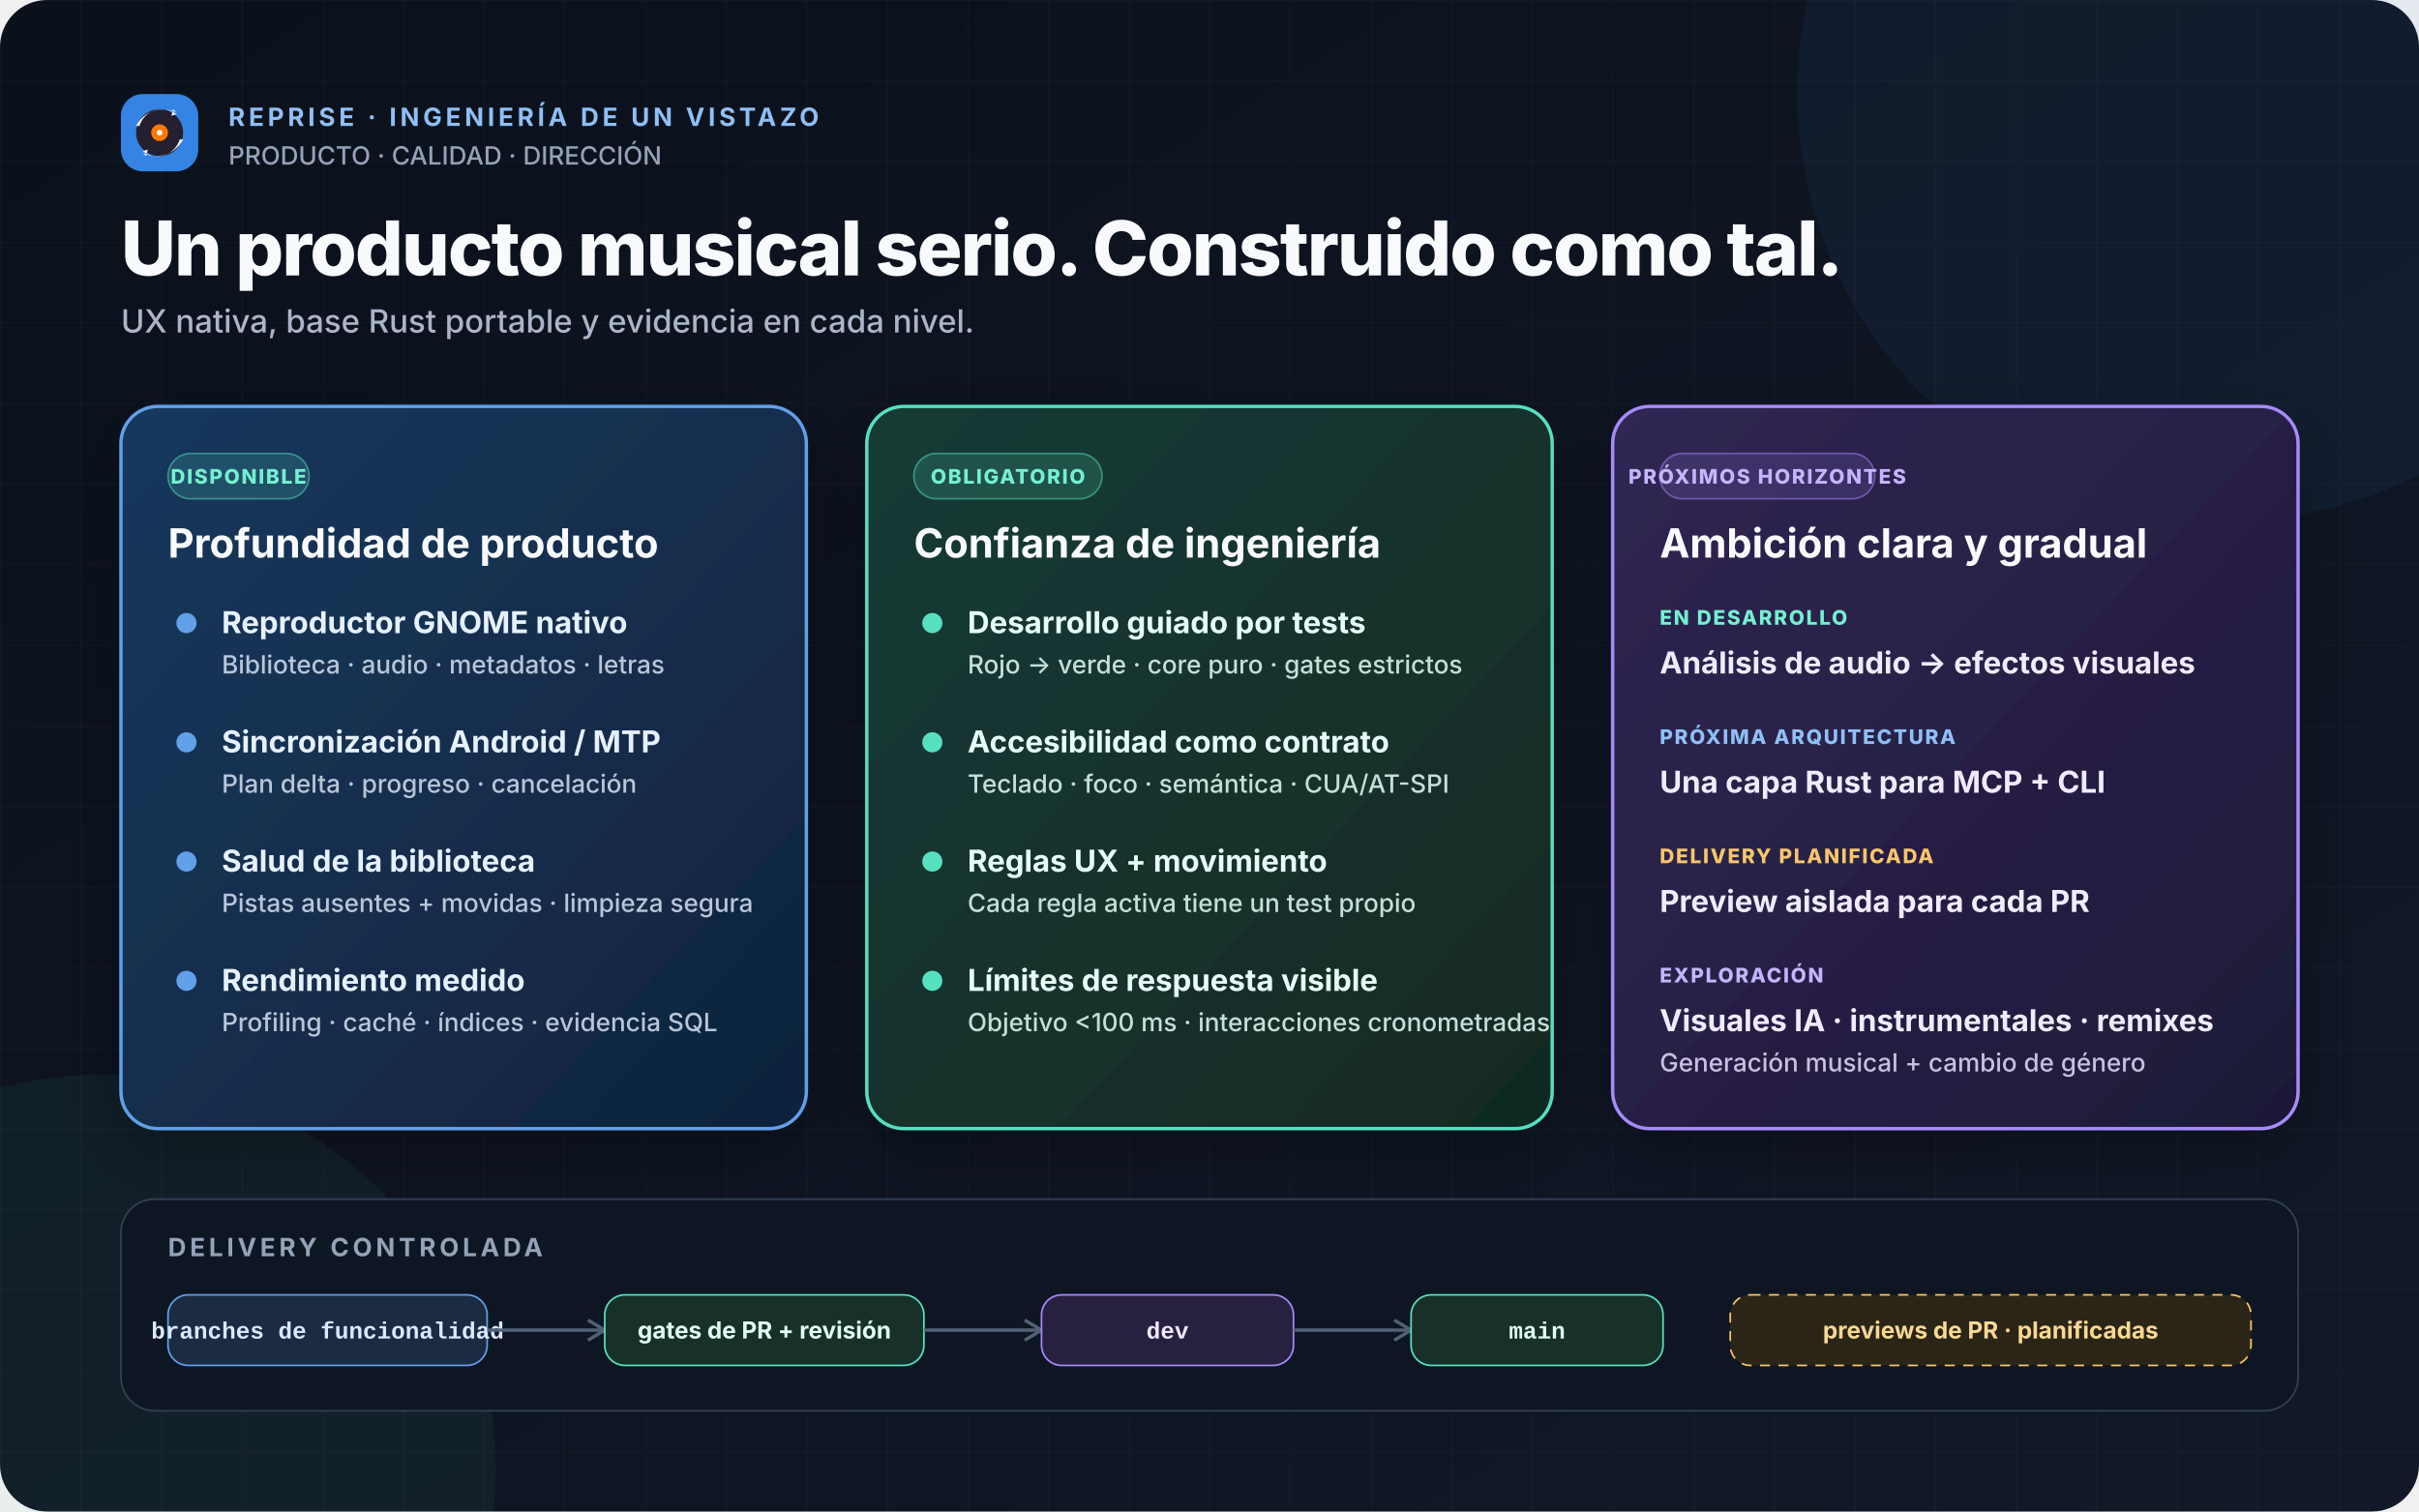
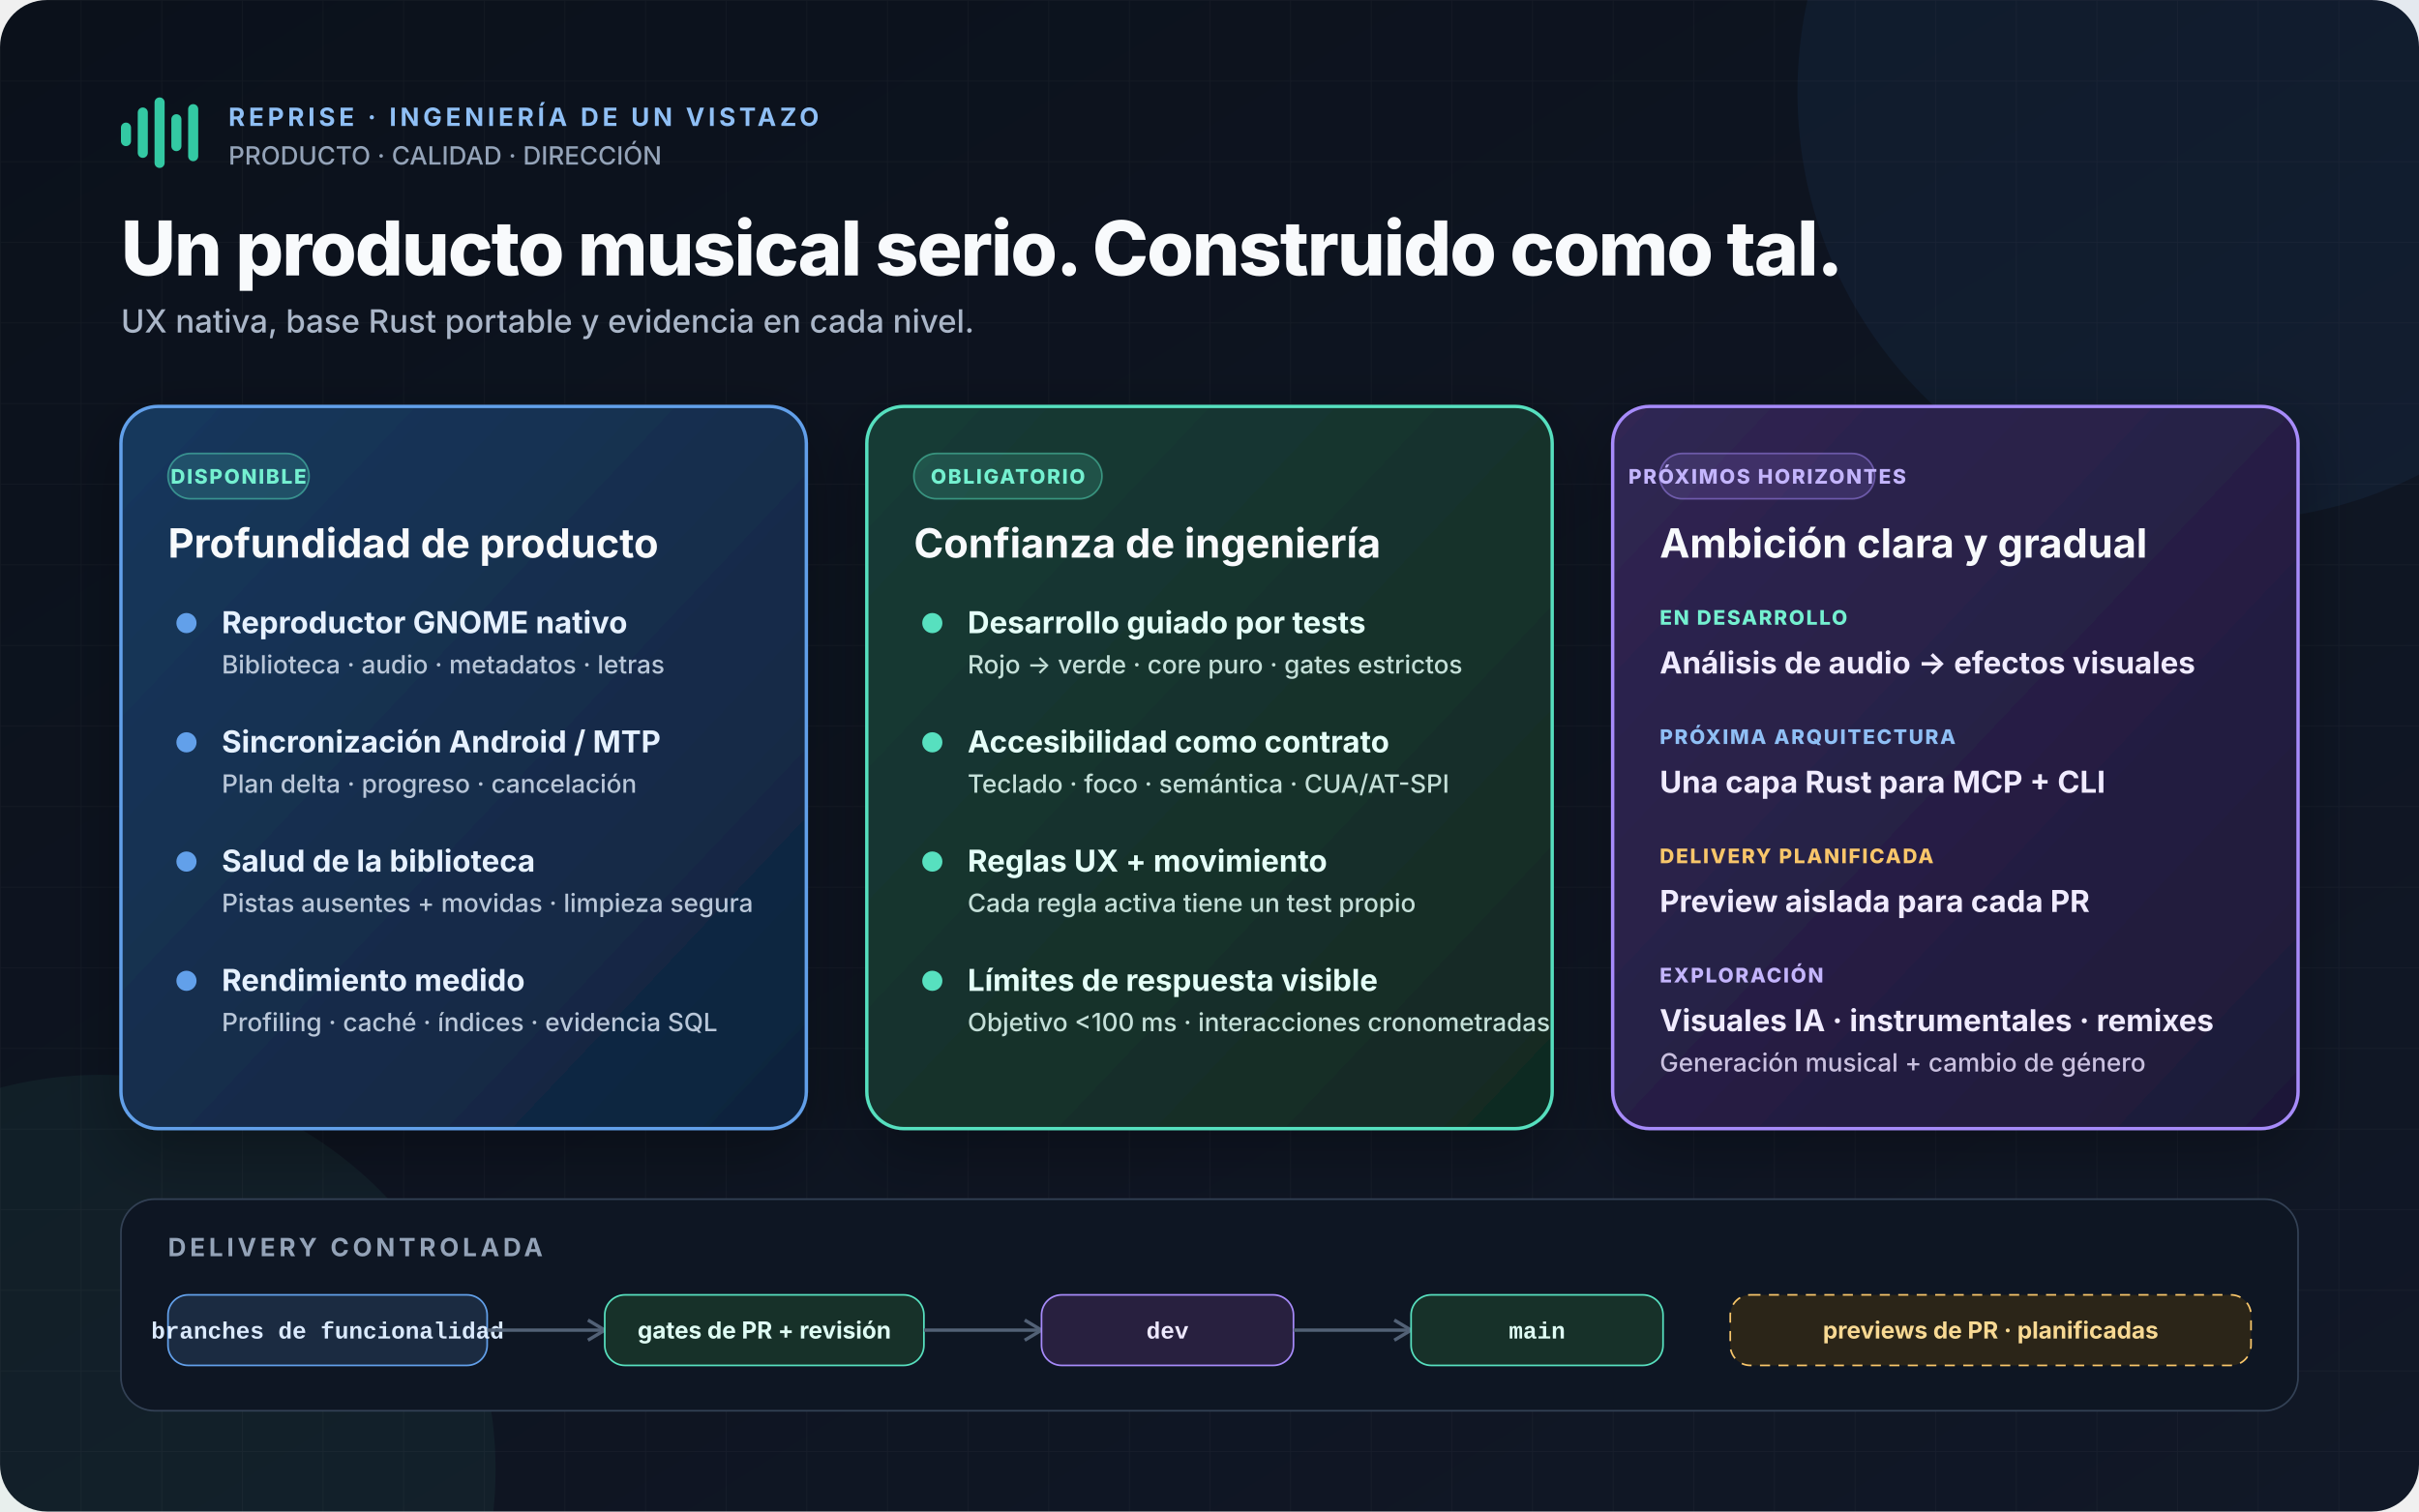
<svg xmlns="http://www.w3.org/2000/svg" width="1440" height="900" viewBox="0 0 1440 900" role="img">
  <defs>
    <linearGradient id="background" x1="0" y1="0" x2="1" y2="1">
      <stop offset="0" stop-color="#0b111b" />
      <stop offset="1" stop-color="#111827" />
    </linearGradient>
    <linearGradient id="blue-card" x1="0" y1="0" x2="1" y2="1">
      <stop offset="0" stop-color="#17385d" />
      <stop offset="1" stop-color="#10233c" />
    </linearGradient>
    <linearGradient id="green-card" x1="0" y1="0" x2="1" y2="1">
      <stop offset="0" stop-color="#193b36" />
      <stop offset="1" stop-color="#112923" />
    </linearGradient>
    <linearGradient id="violet-card" x1="0" y1="0" x2="1" y2="1">
      <stop offset="0" stop-color="#302653" />
      <stop offset="1" stop-color="#1d1937" />
    </linearGradient>
    <pattern id="grid" width="48" height="48" patternUnits="userSpaceOnUse">
      <path d="M48 0H0V48" fill="none" stroke="#ffffff" stroke-opacity="0.035" />
    </pattern>
    <filter id="shadow" x="-20%" y="-20%" width="140%" height="150%">
      <feDropShadow dx="0" dy="14" stdDeviation="20" flood-color="#000000" flood-opacity="0.3" />
    </filter>
    <style>
      .sans { font-family: Inter, ui-sans-serif, system-ui, -apple-system, BlinkMacSystemFont, "Segoe UI", sans-serif; }
      .mono { font-family: "SFMono-Regular", Consolas, "Liberation Mono", monospace; }
      .eyebrow { font-size: 15px; font-weight: 750; letter-spacing: 2.2px; }
      .hero { font-size: 45px; font-weight: 760; letter-spacing: -1px; }
      .subtitle { font-size: 19px; font-weight: 450; }
      .column-title { font-size: 24px; font-weight: 730; }
      .item-title { font-size: 18px; font-weight: 680; }
      .item { font-size: 15px; font-weight: 480; }
      .pill { font-size: 12px; font-weight: 760; letter-spacing: 1px; }
      .flow { font-size: 14px; font-weight: 700; }
    </style>
  </defs>
  <rect width="1440" height="900" rx="28" fill="url(#background)" />
  <rect width="1440" height="900" rx="28" fill="url(#grid)" />
  <circle cx="1325" cy="55" r="255" fill="#3584e4" opacity="0.07" />
  <circle cx="60" cy="875" r="235" fill="#57e0bf" opacity="0.055" />
  <g class="sans">
-     <g transform="translate(72 56)">
-       <rect width="46" height="46" rx="13" fill="#3584e4" />
-       <circle cx="23" cy="23" r="14" fill="#241f31" />
-       <circle cx="23" cy="23" r="5" fill="#ff7800" />
-       <circle cx="23" cy="23" r="1.7" fill="#f6f5f4" />
-       <path d="M11 19a14 14 0 0 1 22-7l-3 1 1-4 2 2A18 18 0 0 0 9 19z" fill="#f6f5f4" />
-       <path d="M35 27a14 14 0 0 1-22 7l3-1-1 4-2-2a18 18 0 0 0 24-8z" fill="#f6f5f4" />
+     <g transform="translate(72 58)">
+       <rect x="0" y="15" width="6" height="14" rx="3" fill="#33c9a3" />
+       <rect x="10" y="6" width="6" height="30" rx="3" fill="#33c9a3" />
+       <rect x="20" y="0" width="6" height="42" rx="3" fill="#33c9a3" />
+       <rect x="30" y="10" width="6" height="22" rx="3" fill="#33c9a3" />
+       <rect x="40" y="4" width="6" height="34" rx="3" fill="#33c9a3" />
    </g>
    <text x="136" y="75" class="eyebrow" fill="#8fbff5">REPRISE · INGENIERÍA DE UN VISTAZO</text>
    <text x="136" y="98" class="item" fill="#94a3b8">PRODUCTO · CALIDAD · DIRECCIÓN</text>
    <text x="72" y="164" class="hero" fill="#f8fafc">Un producto musical serio. Construido como tal.</text>
    <text x="72" y="198" class="subtitle" fill="#aab6c8">UX nativa, base Rust portable y evidencia en cada nivel.</text>
    <g filter="url(#shadow)">
      <rect x="72" y="242" width="408" height="430" rx="22" fill="url(#blue-card)" stroke="#62a0ea" stroke-width="2" />
    </g>
    <rect x="100" y="270" width="84" height="27" rx="13.5" fill="#57e0bf" fill-opacity="0.16" stroke="#57e0bf" stroke-opacity="0.5" />
    <text x="142" y="288" class="pill" text-anchor="middle" fill="#74f0d0">DISPONIBLE</text>
    <text x="100" y="332" class="column-title" fill="#f8fafc">Profundidad de producto</text>
    <circle cx="111" cy="371" r="6" fill="#62a0ea" />
    <text x="132" y="377" class="item-title" fill="#e6f1ff">Reproductor GNOME nativo</text>
    <text x="132" y="401" class="item" fill="#b8c6d8">Biblioteca · audio · metadatos · letras</text>
    <circle cx="111" cy="442" r="6" fill="#62a0ea" />
    <text x="132" y="448" class="item-title" fill="#e6f1ff">Sincronización Android / MTP</text>
    <text x="132" y="472" class="item" fill="#b8c6d8">Plan delta · progreso · cancelación</text>
    <circle cx="111" cy="513" r="6" fill="#62a0ea" />
    <text x="132" y="519" class="item-title" fill="#e6f1ff">Salud de la biblioteca</text>
    <text x="132" y="543" class="item" fill="#b8c6d8">Pistas ausentes + movidas · limpieza segura</text>
    <circle cx="111" cy="584" r="6" fill="#62a0ea" />
    <text x="132" y="590" class="item-title" fill="#e6f1ff">Rendimiento medido</text>
    <text x="132" y="614" class="item" fill="#b8c6d8">Profiling · caché · índices · evidencia SQL</text>
    <g filter="url(#shadow)">
      <rect x="516" y="242" width="408" height="430" rx="22" fill="url(#green-card)" stroke="#57e0bf" stroke-width="2" />
    </g>
    <rect x="544" y="270" width="112" height="27" rx="13.5" fill="#57e0bf" fill-opacity="0.16" stroke="#57e0bf" stroke-opacity="0.5" />
    <text x="600" y="288" class="pill" text-anchor="middle" fill="#74f0d0">OBLIGATORIO</text>
    <text x="544" y="332" class="column-title" fill="#f8fafc">Confianza de ingeniería</text>
    <circle cx="555" cy="371" r="6" fill="#57e0bf" />
    <text x="576" y="377" class="item-title" fill="#e5fff8">Desarrollo guiado por tests</text>
    <text x="576" y="401" class="item" fill="#c4dfd8">Rojo → verde · core puro · gates estrictos</text>
    <circle cx="555" cy="442" r="6" fill="#57e0bf" />
    <text x="576" y="448" class="item-title" fill="#e5fff8">Accesibilidad como contrato</text>
    <text x="576" y="472" class="item" fill="#c4dfd8">Teclado · foco · semántica · CUA/AT-SPI</text>
    <circle cx="555" cy="513" r="6" fill="#57e0bf" />
    <text x="576" y="519" class="item-title" fill="#e5fff8">Reglas UX + movimiento</text>
    <text x="576" y="543" class="item" fill="#c4dfd8">Cada regla activa tiene un test propio</text>
    <circle cx="555" cy="584" r="6" fill="#57e0bf" />
    <text x="576" y="590" class="item-title" fill="#e5fff8">Límites de respuesta visible</text>
    <text x="576" y="614" class="item" fill="#c4dfd8">Objetivo &lt;100 ms · interacciones cronometradas</text>
    <g filter="url(#shadow)">
      <rect x="960" y="242" width="408" height="430" rx="22" fill="url(#violet-card)" stroke="#a78bfa" stroke-width="2" />
    </g>
    <rect x="988" y="270" width="128" height="27" rx="13.5" fill="#a78bfa" fill-opacity="0.14" stroke="#a78bfa" stroke-opacity="0.5" />
    <text x="1052" y="288" class="pill" text-anchor="middle" fill="#c4b5fd">PRÓXIMOS HORIZONTES</text>
    <text x="988" y="332" class="column-title" fill="#f8fafc">Ambición clara y gradual</text>
    <text x="988" y="372" class="pill" fill="#74f0d0">EN DESARROLLO</text>
    <text x="988" y="401" class="item-title" fill="#f0ebff">Análisis de audio → efectos visuales</text>
    <text x="988" y="443" class="pill" fill="#8fbff5">PRÓXIMA ARQUITECTURA</text>
    <text x="988" y="472" class="item-title" fill="#f0ebff">Una capa Rust para MCP + CLI</text>
    <text x="988" y="514" class="pill" fill="#f8c66a">DELIVERY PLANIFICADA</text>
    <text x="988" y="543" class="item-title" fill="#f0ebff">Preview aislada para cada PR</text>
    <text x="988" y="585" class="pill" fill="#c4b5fd">EXPLORACIÓN</text>
    <text x="988" y="614" class="item-title" fill="#f0ebff">Visuales IA · instrumentales · remixes</text>
    <text x="988" y="638" class="item" fill="#c9c0df">Generación musical + cambio de género</text>
    <rect x="72" y="714" width="1296" height="126" rx="20" fill="#0e1623" stroke="#334155" />
    <text x="100" y="748" class="eyebrow" fill="#94a3b8">DELIVERY CONTROLADA</text>
    <rect x="100" y="771" width="190" height="42" rx="12" fill="#1b2b41" stroke="#62a0ea" />
    <text x="195" y="797" class="flow mono" text-anchor="middle" fill="#dbeafe">branches de funcionalidad</text>
    <path d="M290 792H358" stroke="#526176" stroke-width="2" />
    <path d="M350 786l10 6-10 6" fill="none" stroke="#526176" stroke-width="2" />
    <rect x="360" y="771" width="190" height="42" rx="12" fill="#173129" stroke="#57e0bf" />
    <text x="455" y="797" class="flow" text-anchor="middle" fill="#dffcf4">gates de PR + revisión</text>
    <path d="M550 792H618" stroke="#526176" stroke-width="2" />
    <path d="M610 786l10 6-10 6" fill="none" stroke="#526176" stroke-width="2" />
    <rect x="620" y="771" width="150" height="42" rx="12" fill="#28203f" stroke="#a78bfa" />
    <text x="695" y="797" class="flow mono" text-anchor="middle" fill="#eee9ff">dev</text>
    <path d="M770 792H838" stroke="#526176" stroke-width="2" />
    <path d="M830 786l10 6-10 6" fill="none" stroke="#526176" stroke-width="2" />
    <rect x="840" y="771" width="150" height="42" rx="12" fill="#173129" stroke="#57e0bf" />
    <text x="915" y="797" class="flow mono" text-anchor="middle" fill="#dffcf4">main</text>
    <rect x="1030" y="771" width="310" height="42" rx="12" fill="#2b2518" stroke="#f8c66a" stroke-dasharray="6 5" />
    <text x="1185" y="797" class="flow" text-anchor="middle" fill="#f8d993">previews de PR · planificadas</text>
  </g>
</svg>
